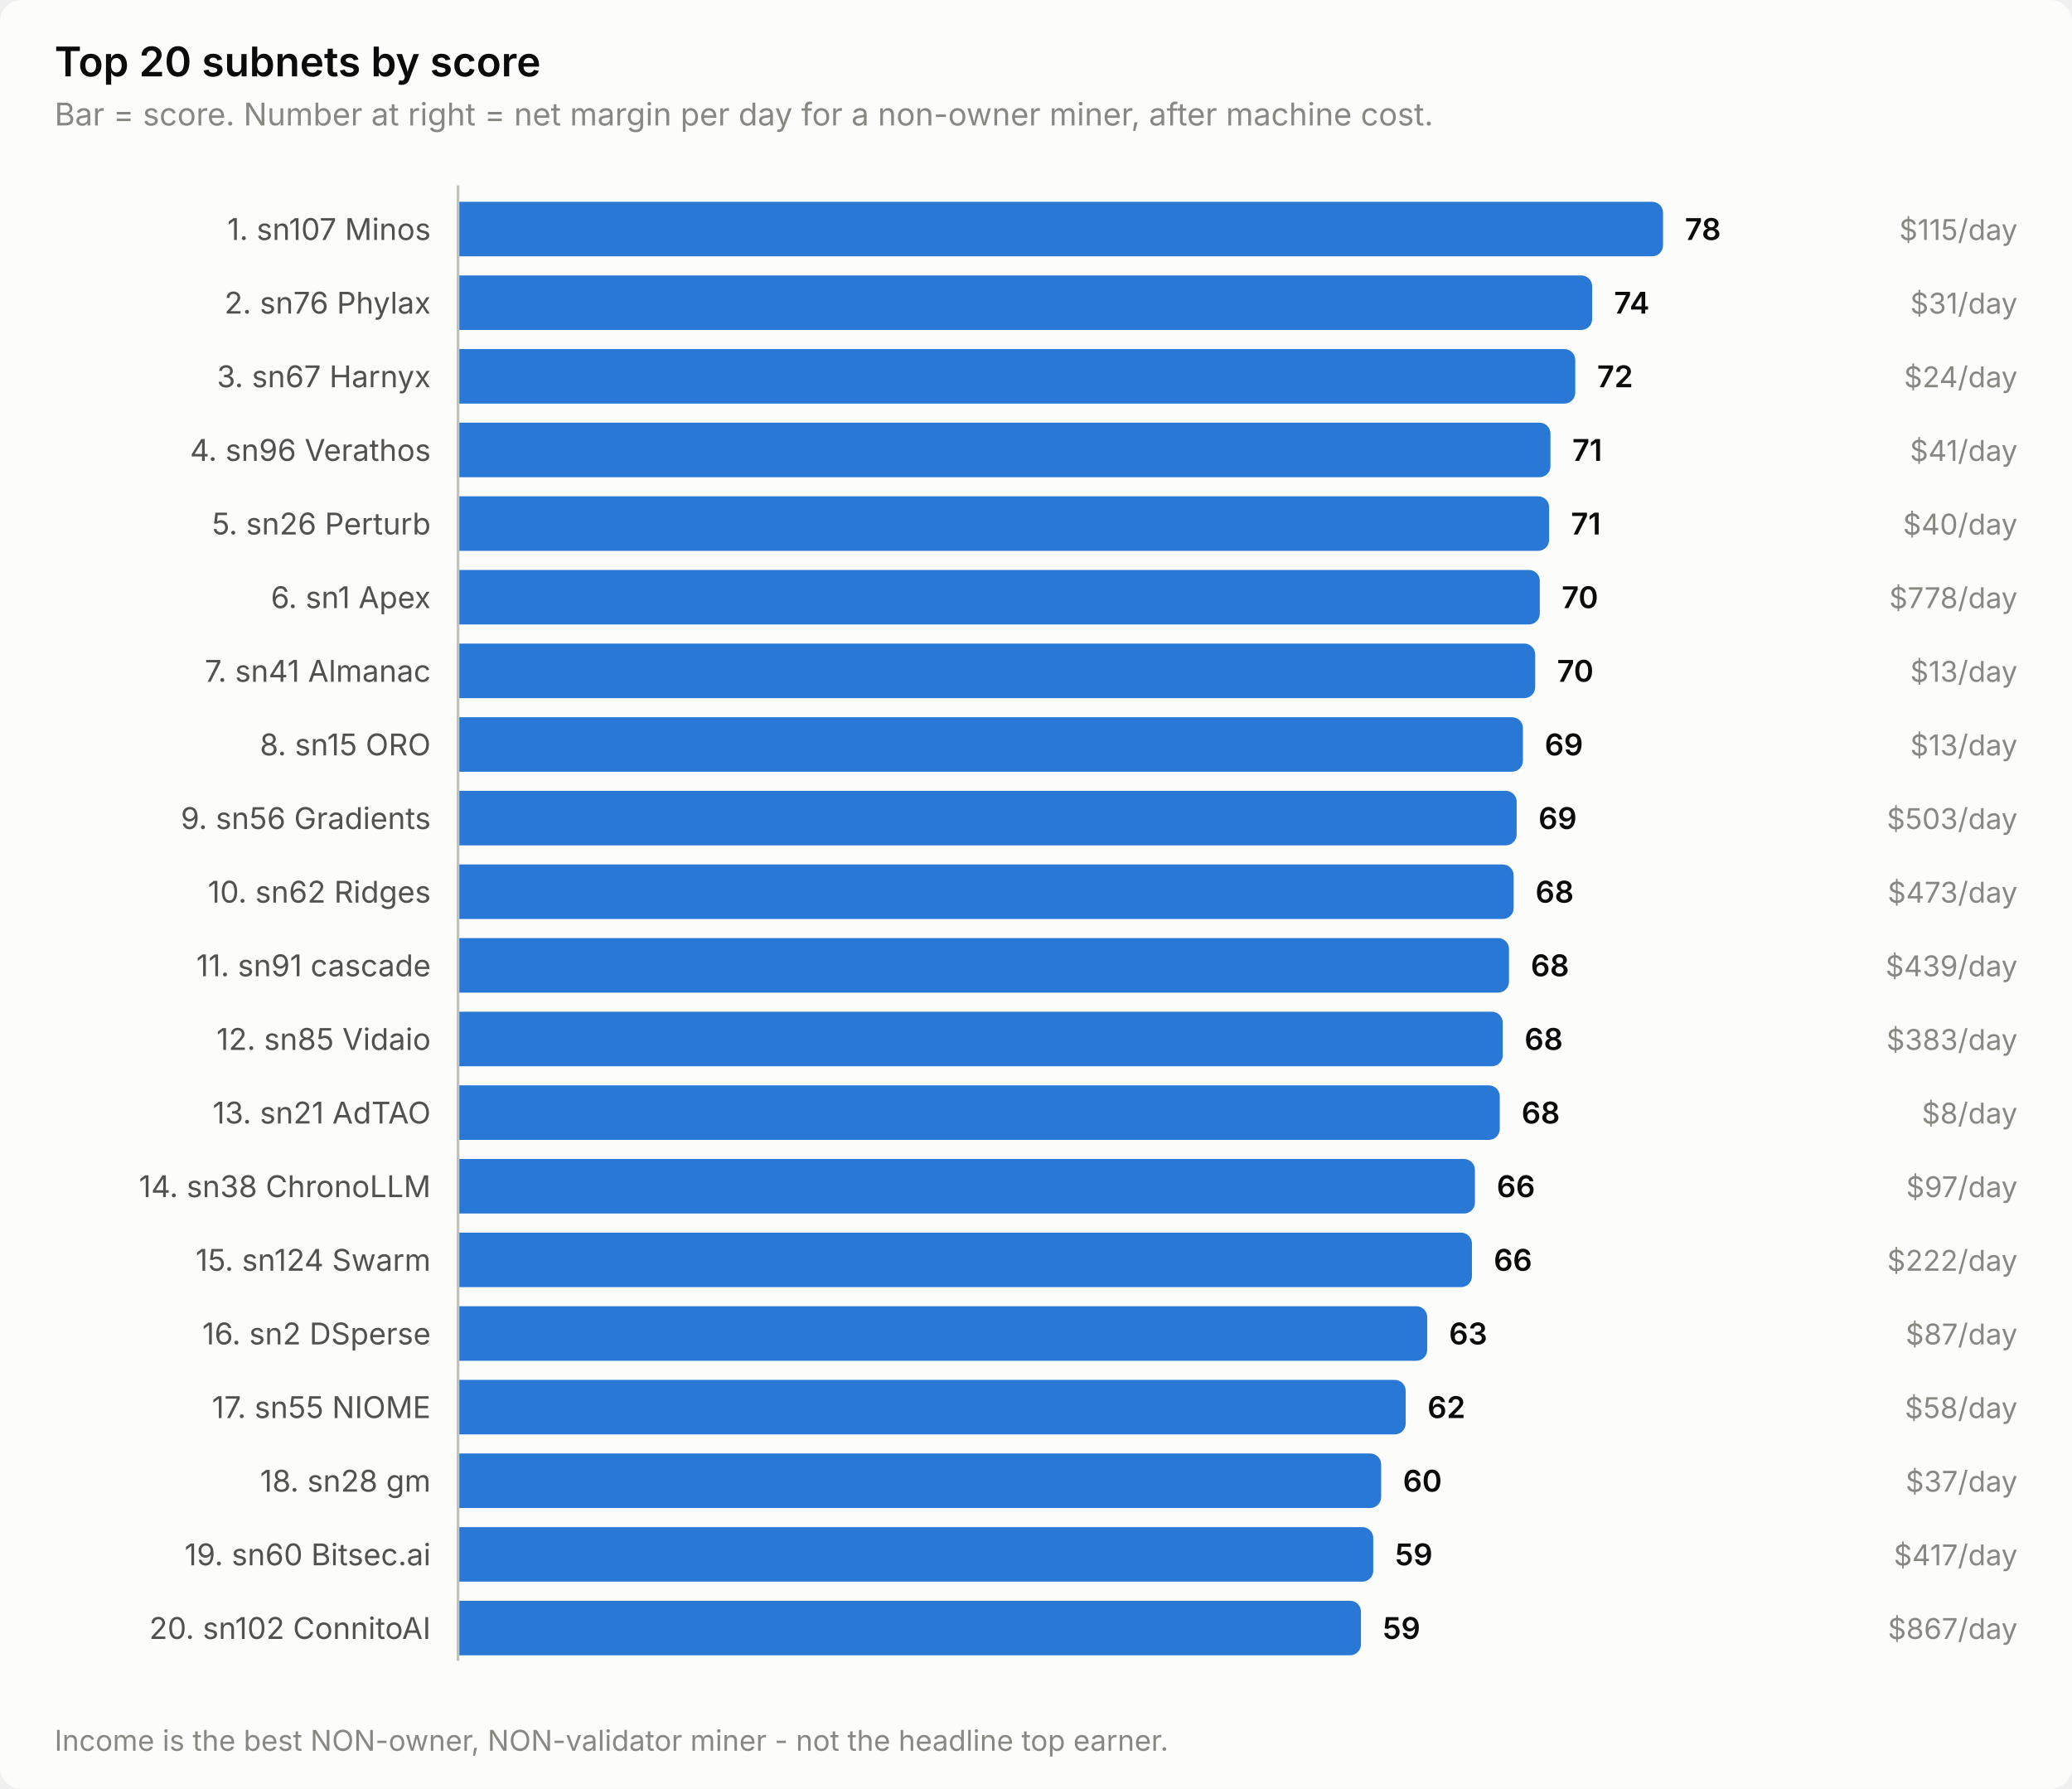
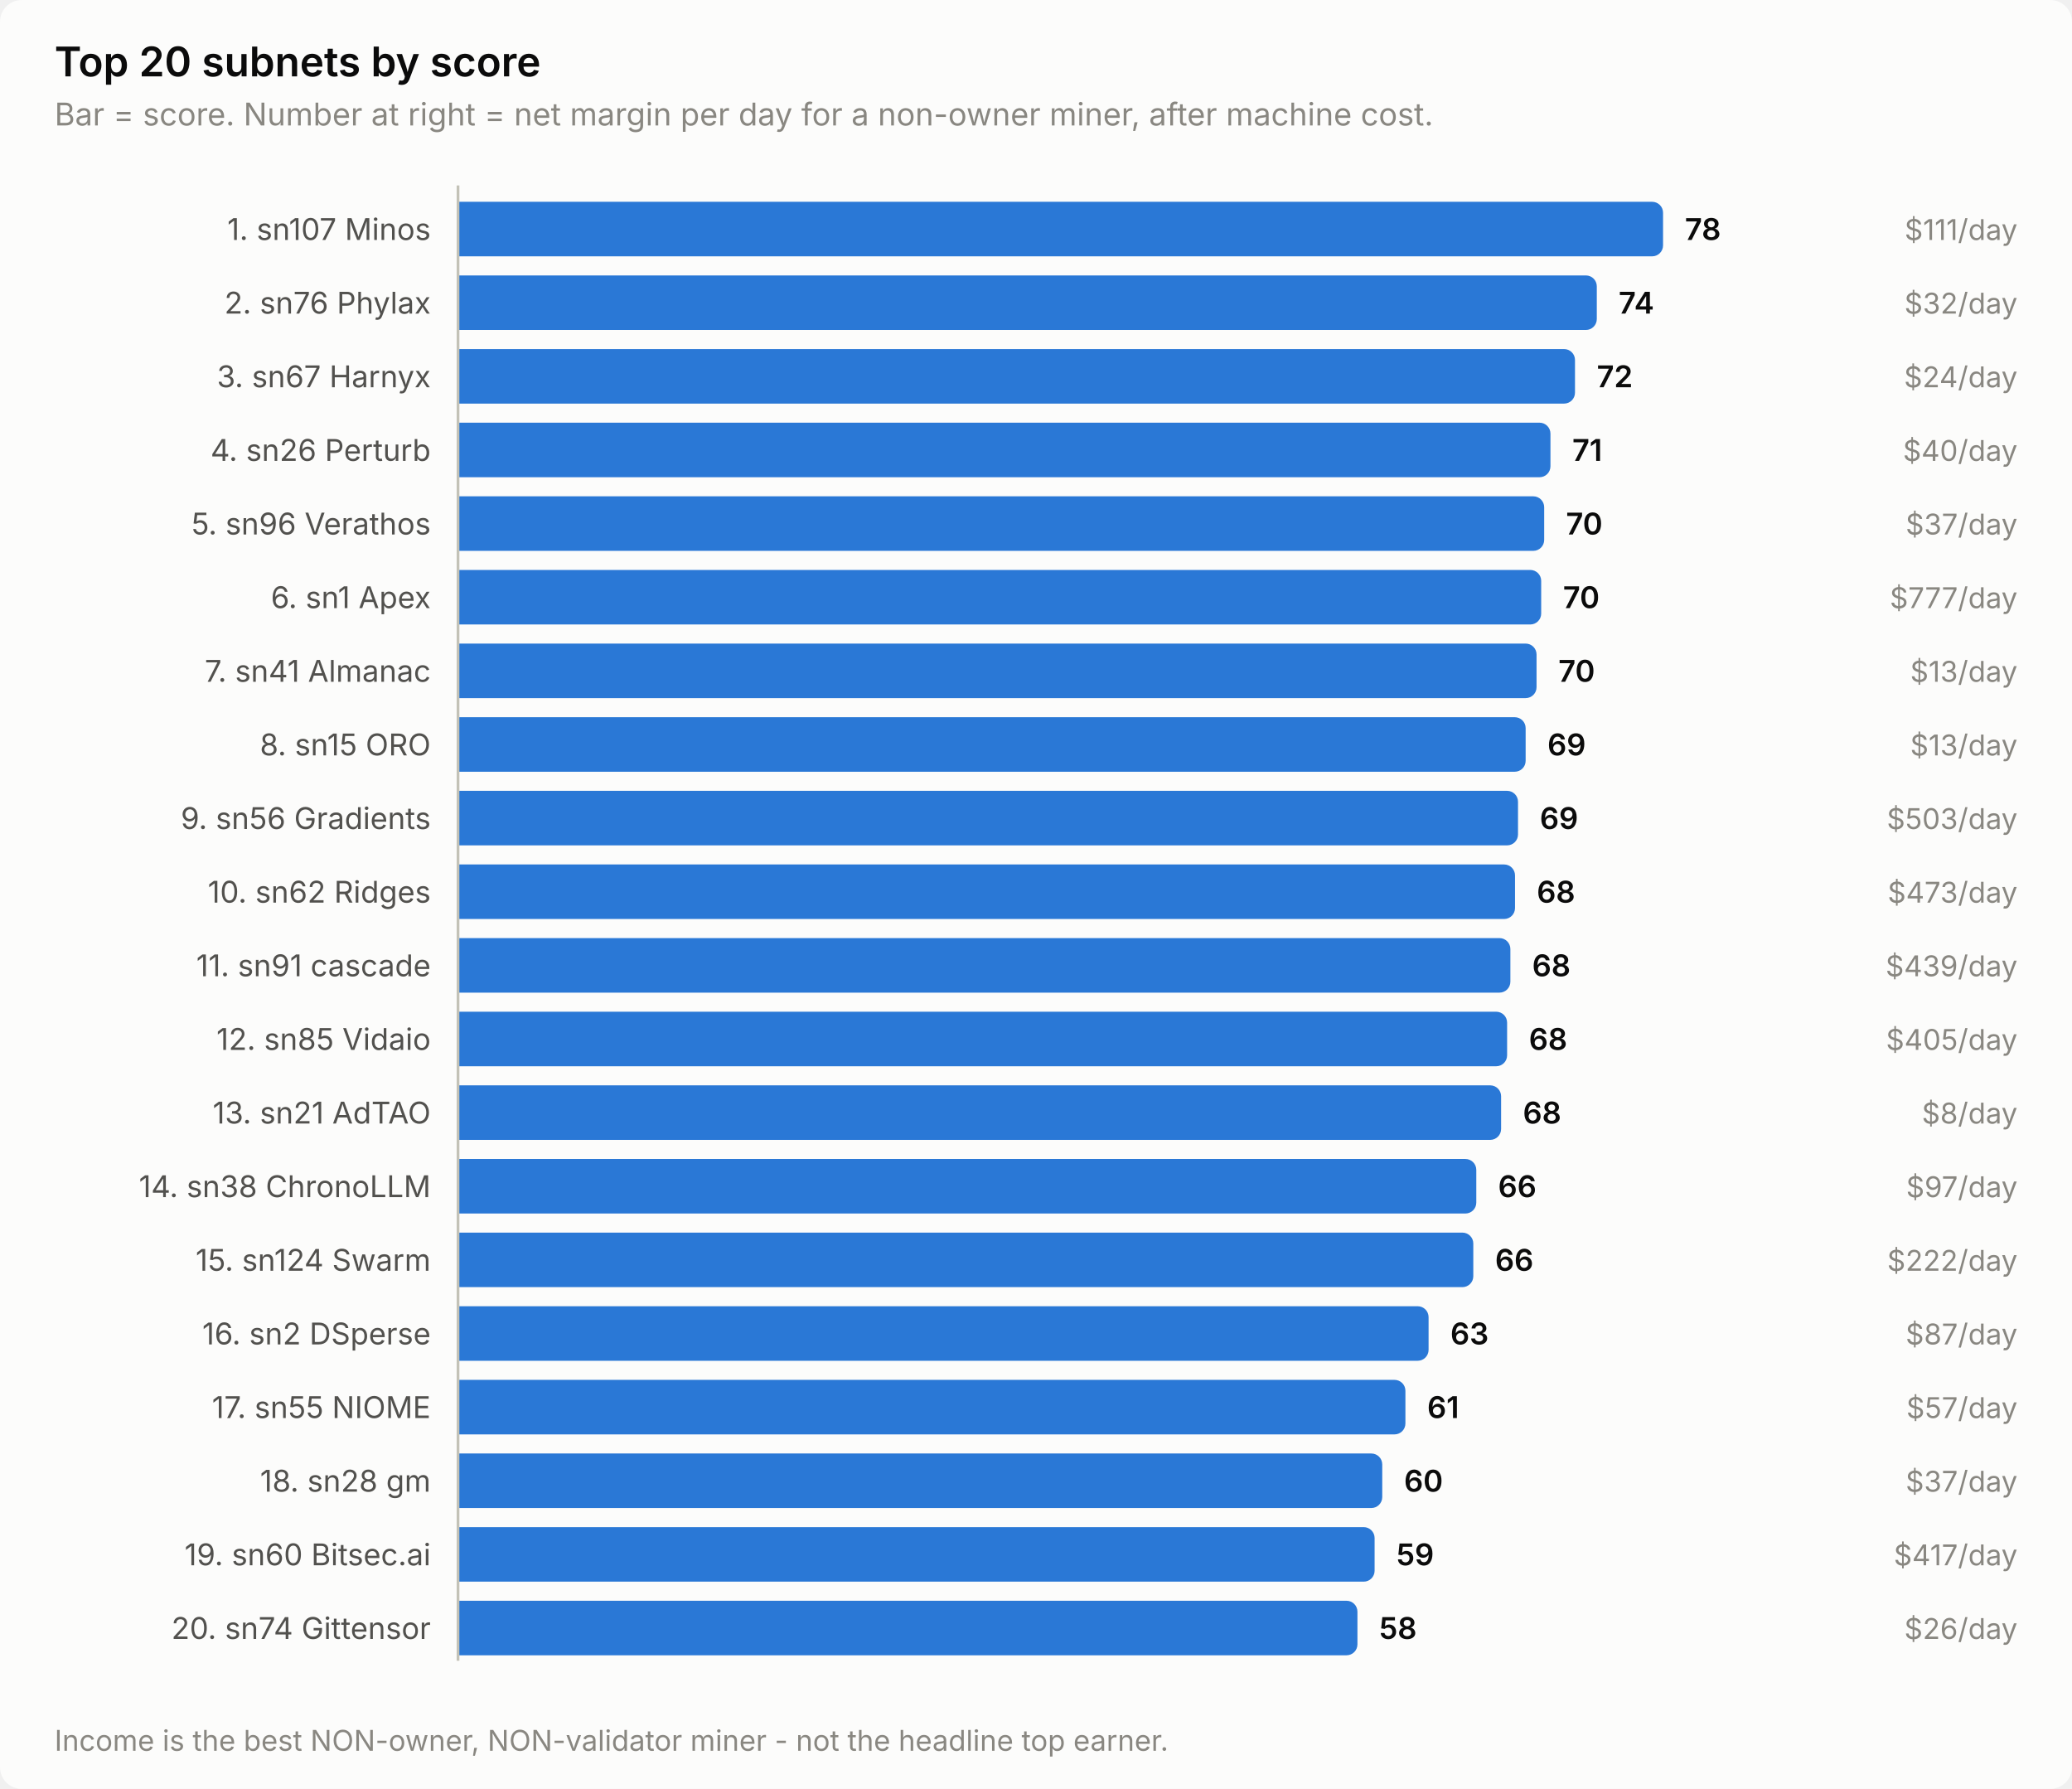
<svg xmlns="http://www.w3.org/2000/svg" width="760" height="656" viewBox="0 0 760 656" role="img" aria-label="Top 20 subnets by score">
  <style>
    text { font-family: system-ui, -apple-system, 'Segoe UI', sans-serif; }
    .t-title { font-size: 15px; font-weight: 600; }
    .t-sub { font-size: 11.5px; }
    .t-lab { font-size: 11px; }
    .t-val { font-size: 11px; font-weight: 600; font-variant-numeric: tabular-nums; }
    .t-tick { font-size: 10.5px; font-variant-numeric: tabular-nums; }

    .surface { fill: #fcfcfb; }
    .ink { fill: #0b0b0b; }
    .ink2 { fill: #52514e; }
    .muted { fill: #898781; }
    .grid { stroke: #e1e0d9; }
    .axis { stroke: #c3c2b7; }
    .accent { fill: #2a78d6; }
    .critical { fill: #d03b3b; }
    .deemph { fill: #d8d7d0; }

    @media (prefers-color-scheme: dark) {
      .surface { fill: #1a1a19; }
      .ink { fill: #ffffff; }
      .ink2 { fill: #c3c2b7; }
      .muted { fill: #898781; }
      .grid { stroke: #2c2c2a; }
      .axis { stroke: #383835; }
      .accent { fill: #3987e5; }
      .deemph { fill: #3a3a37; }
    }
</style>
  <rect class="surface" width="760" height="656" rx="8" />
  <text class="ink t-title" x="20" y="28">Top 20 subnets by score</text>
  <text class="muted t-sub" x="20" y="46">Bar = score. Number at right = net margin per day for a non-owner miner, after machine cost.</text>
  <text class="ink2 t-lab" x="158" y="88" text-anchor="end">1. sn107 Minos</text>
  <path class="accent" d="M168.0,74.0 H606.0 a4.0,4.0 0 0 1 4.0,4.0 V90.0 a4.0,4.0 0 0 1 -4.0,4.0 H168.0 Z" />
  <text class="ink t-val" x="618.0" y="88">78</text>
-   <text class="muted t-tick" x="740" y="88" text-anchor="end">$115/day</text>
+   <text class="muted t-tick" x="740" y="88" text-anchor="end">$111/day</text>
  <text class="ink2 t-lab" x="158" y="115" text-anchor="end">2. sn76 Phylax</text>
-   <path class="accent" d="M168.0,101.0 H580.0 a4.0,4.0 0 0 1 4.0,4.0 V117.0 a4.0,4.0 0 0 1 -4.0,4.0 H168.0 Z" />
-   <text class="ink t-val" x="592.0" y="115">74</text>
-   <text class="muted t-tick" x="740" y="115" text-anchor="end">$31/day</text>
+   <path class="accent" d="M168.0,101.0 H581.7 a4.0,4.0 0 0 1 4.0,4.0 V117.0 a4.0,4.0 0 0 1 -4.0,4.0 H168.0 Z" />
+   <text class="ink t-val" x="593.7" y="115">74</text>
+   <text class="muted t-tick" x="740" y="115" text-anchor="end">$32/day</text>
  <text class="ink2 t-lab" x="158" y="142" text-anchor="end">3. sn67 Harnyx</text>
-   <path class="accent" d="M168.0,128.0 H573.8 a4.0,4.0 0 0 1 4.0,4.0 V144.0 a4.0,4.0 0 0 1 -4.0,4.0 H168.0 Z" />
-   <text class="ink t-val" x="585.8" y="142">72</text>
+   <path class="accent" d="M168.0,128.0 H573.7 a4.0,4.0 0 0 1 4.0,4.0 V144.0 a4.0,4.0 0 0 1 -4.0,4.0 H168.0 Z" />
+   <text class="ink t-val" x="585.7" y="142">72</text>
  <text class="muted t-tick" x="740" y="142" text-anchor="end">$24/day</text>
-   <text class="ink2 t-lab" x="158" y="169" text-anchor="end">4. sn96 Verathos</text>
+   <text class="ink2 t-lab" x="158" y="169" text-anchor="end">4. sn26 Perturb</text>
  <path class="accent" d="M168.0,155.0 H564.7 a4.0,4.0 0 0 1 4.0,4.0 V171.0 a4.0,4.0 0 0 1 -4.0,4.0 H168.0 Z" />
  <text class="ink t-val" x="576.7" y="169">71</text>
-   <text class="muted t-tick" x="740" y="169" text-anchor="end">$41/day</text>
-   <text class="ink2 t-lab" x="158" y="196" text-anchor="end">5. sn26 Perturb</text>
-   <path class="accent" d="M168.0,182.0 H564.2 a4.0,4.0 0 0 1 4.0,4.0 V198.0 a4.0,4.0 0 0 1 -4.0,4.0 H168.0 Z" />
-   <text class="ink t-val" x="576.2" y="196">71</text>
-   <text class="muted t-tick" x="740" y="196" text-anchor="end">$40/day</text>
+   <text class="muted t-tick" x="740" y="169" text-anchor="end">$40/day</text>
+   <text class="ink2 t-lab" x="158" y="196" text-anchor="end">5. sn96 Verathos</text>
+   <path class="accent" d="M168.0,182.0 H562.4 a4.0,4.0 0 0 1 4.0,4.0 V198.0 a4.0,4.0 0 0 1 -4.0,4.0 H168.0 Z" />
+   <text class="ink t-val" x="574.4" y="196">70</text>
+   <text class="muted t-tick" x="740" y="196" text-anchor="end">$37/day</text>
  <text class="ink2 t-lab" x="158" y="223" text-anchor="end">6. sn1 Apex</text>
-   <path class="accent" d="M168.0,209.0 H560.8 a4.0,4.0 0 0 1 4.0,4.0 V225.0 a4.0,4.0 0 0 1 -4.0,4.0 H168.0 Z" />
-   <text class="ink t-val" x="572.8" y="223">70</text>
-   <text class="muted t-tick" x="740" y="223" text-anchor="end">$778/day</text>
+   <path class="accent" d="M168.0,209.0 H561.3 a4.0,4.0 0 0 1 4.0,4.0 V225.0 a4.0,4.0 0 0 1 -4.0,4.0 H168.0 Z" />
+   <text class="ink t-val" x="573.3" y="223">70</text>
+   <text class="muted t-tick" x="740" y="223" text-anchor="end">$777/day</text>
  <text class="ink2 t-lab" x="158" y="250" text-anchor="end">7. sn41 Almanac</text>
-   <path class="accent" d="M168.0,236.0 H559.1 a4.0,4.0 0 0 1 4.0,4.0 V252.0 a4.0,4.0 0 0 1 -4.0,4.0 H168.0 Z" />
-   <text class="ink t-val" x="571.1" y="250">70</text>
+   <path class="accent" d="M168.0,236.0 H559.6 a4.0,4.0 0 0 1 4.0,4.0 V252.0 a4.0,4.0 0 0 1 -4.0,4.0 H168.0 Z" />
+   <text class="ink t-val" x="571.6" y="250">70</text>
  <text class="muted t-tick" x="740" y="250" text-anchor="end">$13/day</text>
  <text class="ink2 t-lab" x="158" y="277" text-anchor="end">8. sn15 ORO</text>
-   <path class="accent" d="M168.0,263.0 H554.6 a4.0,4.0 0 0 1 4.0,4.0 V279.0 a4.0,4.0 0 0 1 -4.0,4.0 H168.0 Z" />
-   <text class="ink t-val" x="566.6" y="277">69</text>
+   <path class="accent" d="M168.0,263.0 H555.6 a4.0,4.0 0 0 1 4.0,4.0 V279.0 a4.0,4.0 0 0 1 -4.0,4.0 H168.0 Z" />
+   <text class="ink t-val" x="567.6" y="277">69</text>
  <text class="muted t-tick" x="740" y="277" text-anchor="end">$13/day</text>
  <text class="ink2 t-lab" x="158" y="304" text-anchor="end">9. sn56 Gradients</text>
-   <path class="accent" d="M168.0,290.0 H552.3 a4.0,4.0 0 0 1 4.0,4.0 V306.0 a4.0,4.0 0 0 1 -4.0,4.0 H168.0 Z" />
-   <text class="ink t-val" x="564.3" y="304">69</text>
+   <path class="accent" d="M168.0,290.0 H552.8 a4.0,4.0 0 0 1 4.0,4.0 V306.0 a4.0,4.0 0 0 1 -4.0,4.0 H168.0 Z" />
+   <text class="ink t-val" x="564.8" y="304">69</text>
  <text class="muted t-tick" x="740" y="304" text-anchor="end">$503/day</text>
  <text class="ink2 t-lab" x="158" y="331" text-anchor="end">10. sn62 Ridges</text>
-   <path class="accent" d="M168.0,317.0 H551.2 a4.0,4.0 0 0 1 4.0,4.0 V333.0 a4.0,4.0 0 0 1 -4.0,4.0 H168.0 Z" />
-   <text class="ink t-val" x="563.2" y="331">68</text>
+   <path class="accent" d="M168.0,317.0 H551.7 a4.0,4.0 0 0 1 4.0,4.0 V333.0 a4.0,4.0 0 0 1 -4.0,4.0 H168.0 Z" />
+   <text class="ink t-val" x="563.7" y="331">68</text>
  <text class="muted t-tick" x="740" y="331" text-anchor="end">$473/day</text>
  <text class="ink2 t-lab" x="158" y="358" text-anchor="end">11. sn91 cascade</text>
-   <path class="accent" d="M168.0,344.0 H549.5 a4.0,4.0 0 0 1 4.0,4.0 V360.0 a4.0,4.0 0 0 1 -4.0,4.0 H168.0 Z" />
-   <text class="ink t-val" x="561.5" y="358">68</text>
+   <path class="accent" d="M168.0,344.0 H550.0 a4.0,4.0 0 0 1 4.0,4.0 V360.0 a4.0,4.0 0 0 1 -4.0,4.0 H168.0 Z" />
+   <text class="ink t-val" x="562.0" y="358">68</text>
  <text class="muted t-tick" x="740" y="358" text-anchor="end">$439/day</text>
  <text class="ink2 t-lab" x="158" y="385" text-anchor="end">12. sn85 Vidaio</text>
-   <path class="accent" d="M168.0,371.0 H547.2 a4.0,4.0 0 0 1 4.0,4.0 V387.0 a4.0,4.0 0 0 1 -4.0,4.0 H168.0 Z" />
-   <text class="ink t-val" x="559.2" y="385">68</text>
-   <text class="muted t-tick" x="740" y="385" text-anchor="end">$383/day</text>
+   <path class="accent" d="M168.0,371.0 H548.8 a4.0,4.0 0 0 1 4.0,4.0 V387.0 a4.0,4.0 0 0 1 -4.0,4.0 H168.0 Z" />
+   <text class="ink t-val" x="560.8" y="385">68</text>
+   <text class="muted t-tick" x="740" y="385" text-anchor="end">$405/day</text>
  <text class="ink2 t-lab" x="158" y="412" text-anchor="end">13. sn21 AdTAO</text>
-   <path class="accent" d="M168.0,398.0 H546.1 a4.0,4.0 0 0 1 4.0,4.0 V414.0 a4.0,4.0 0 0 1 -4.0,4.0 H168.0 Z" />
-   <text class="ink t-val" x="558.1" y="412">68</text>
+   <path class="accent" d="M168.0,398.0 H546.6 a4.0,4.0 0 0 1 4.0,4.0 V414.0 a4.0,4.0 0 0 1 -4.0,4.0 H168.0 Z" />
+   <text class="ink t-val" x="558.6" y="412">68</text>
  <text class="muted t-tick" x="740" y="412" text-anchor="end">$8/day</text>
  <text class="ink2 t-lab" x="158" y="439" text-anchor="end">14. sn38 ChronoLLM</text>
-   <path class="accent" d="M168.0,425.0 H537.0 a4.0,4.0 0 0 1 4.0,4.0 V441.0 a4.0,4.0 0 0 1 -4.0,4.0 H168.0 Z" />
-   <text class="ink t-val" x="549.0" y="439">66</text>
+   <path class="accent" d="M168.0,425.0 H537.5 a4.0,4.0 0 0 1 4.0,4.0 V441.0 a4.0,4.0 0 0 1 -4.0,4.0 H168.0 Z" />
+   <text class="ink t-val" x="549.5" y="439">66</text>
  <text class="muted t-tick" x="740" y="439" text-anchor="end">$97/day</text>
  <text class="ink2 t-lab" x="158" y="466" text-anchor="end">15. sn124 Swarm</text>
-   <path class="accent" d="M168.0,452.0 H535.9 a4.0,4.0 0 0 1 4.0,4.0 V468.0 a4.0,4.0 0 0 1 -4.0,4.0 H168.0 Z" />
-   <text class="ink t-val" x="547.9" y="466">66</text>
+   <path class="accent" d="M168.0,452.0 H536.4 a4.0,4.0 0 0 1 4.0,4.0 V468.0 a4.0,4.0 0 0 1 -4.0,4.0 H168.0 Z" />
+   <text class="ink t-val" x="548.4" y="466">66</text>
  <text class="muted t-tick" x="740" y="466" text-anchor="end">$222/day</text>
  <text class="ink2 t-lab" x="158" y="493" text-anchor="end">16. sn2 DSperse</text>
-   <path class="accent" d="M168.0,479.0 H519.5 a4.0,4.0 0 0 1 4.0,4.0 V495.0 a4.0,4.0 0 0 1 -4.0,4.0 H168.0 Z" />
-   <text class="ink t-val" x="531.5" y="493">63</text>
+   <path class="accent" d="M168.0,479.0 H520.0 a4.0,4.0 0 0 1 4.0,4.0 V495.0 a4.0,4.0 0 0 1 -4.0,4.0 H168.0 Z" />
+   <text class="ink t-val" x="532.0" y="493">63</text>
  <text class="muted t-tick" x="740" y="493" text-anchor="end">$87/day</text>
  <text class="ink2 t-lab" x="158" y="520" text-anchor="end">17. sn55 NIOME</text>
-   <path class="accent" d="M168.0,506.0 H511.6 a4.0,4.0 0 0 1 4.0,4.0 V522.0 a4.0,4.0 0 0 1 -4.0,4.0 H168.0 Z" />
-   <text class="ink t-val" x="523.6" y="520">62</text>
-   <text class="muted t-tick" x="740" y="520" text-anchor="end">$58/day</text>
+   <path class="accent" d="M168.0,506.0 H511.5 a4.0,4.0 0 0 1 4.0,4.0 V522.0 a4.0,4.0 0 0 1 -4.0,4.0 H168.0 Z" />
+   <text class="ink t-val" x="523.5" y="520">61</text>
+   <text class="muted t-tick" x="740" y="520" text-anchor="end">$57/day</text>
  <text class="ink2 t-lab" x="158" y="547" text-anchor="end">18. sn28 gm</text>
-   <path class="accent" d="M168.0,533.0 H502.6 a4.0,4.0 0 0 1 4.0,4.0 V549.0 a4.0,4.0 0 0 1 -4.0,4.0 H168.0 Z" />
-   <text class="ink t-val" x="514.6" y="547">60</text>
+   <path class="accent" d="M168.0,533.0 H503.0 a4.0,4.0 0 0 1 4.0,4.0 V549.0 a4.0,4.0 0 0 1 -4.0,4.0 H168.0 Z" />
+   <text class="ink t-val" x="515.0" y="547">60</text>
  <text class="muted t-tick" x="740" y="547" text-anchor="end">$37/day</text>
  <text class="ink2 t-lab" x="158" y="574" text-anchor="end">19. sn60 Bitsec.ai</text>
-   <path class="accent" d="M168.0,560.0 H499.7 a4.0,4.0 0 0 1 4.0,4.0 V576.0 a4.0,4.0 0 0 1 -4.0,4.0 H168.0 Z" />
-   <text class="ink t-val" x="511.7" y="574">59</text>
+   <path class="accent" d="M168.0,560.0 H500.2 a4.0,4.0 0 0 1 4.0,4.0 V576.0 a4.0,4.0 0 0 1 -4.0,4.0 H168.0 Z" />
+   <text class="ink t-val" x="512.2" y="574">59</text>
  <text class="muted t-tick" x="740" y="574" text-anchor="end">$417/day</text>
-   <text class="ink2 t-lab" x="158" y="601" text-anchor="end">20. sn102 ConnitoAI</text>
-   <path class="accent" d="M168.0,587.0 H495.2 a4.0,4.0 0 0 1 4.0,4.0 V603.0 a4.0,4.0 0 0 1 -4.0,4.0 H168.0 Z" />
-   <text class="ink t-val" x="507.2" y="601">59</text>
-   <text class="muted t-tick" x="740" y="601" text-anchor="end">$867/day</text>
+   <text class="ink2 t-lab" x="158" y="601" text-anchor="end">20. sn74 Gittensor</text>
+   <path class="accent" d="M168.0,587.0 H493.9 a4.0,4.0 0 0 1 4.0,4.0 V603.0 a4.0,4.0 0 0 1 -4.0,4.0 H168.0 Z" />
+   <text class="ink t-val" x="505.9" y="601">58</text>
+   <text class="muted t-tick" x="740" y="601" text-anchor="end">$26/day</text>
  <line class="axis" x1="168" y1="68" x2="168" y2="609" stroke-width="1" />
  <text class="muted t-tick" x="20" y="642">Income is the best NON-owner, NON-validator miner - not the headline top earner.</text>
</svg>
